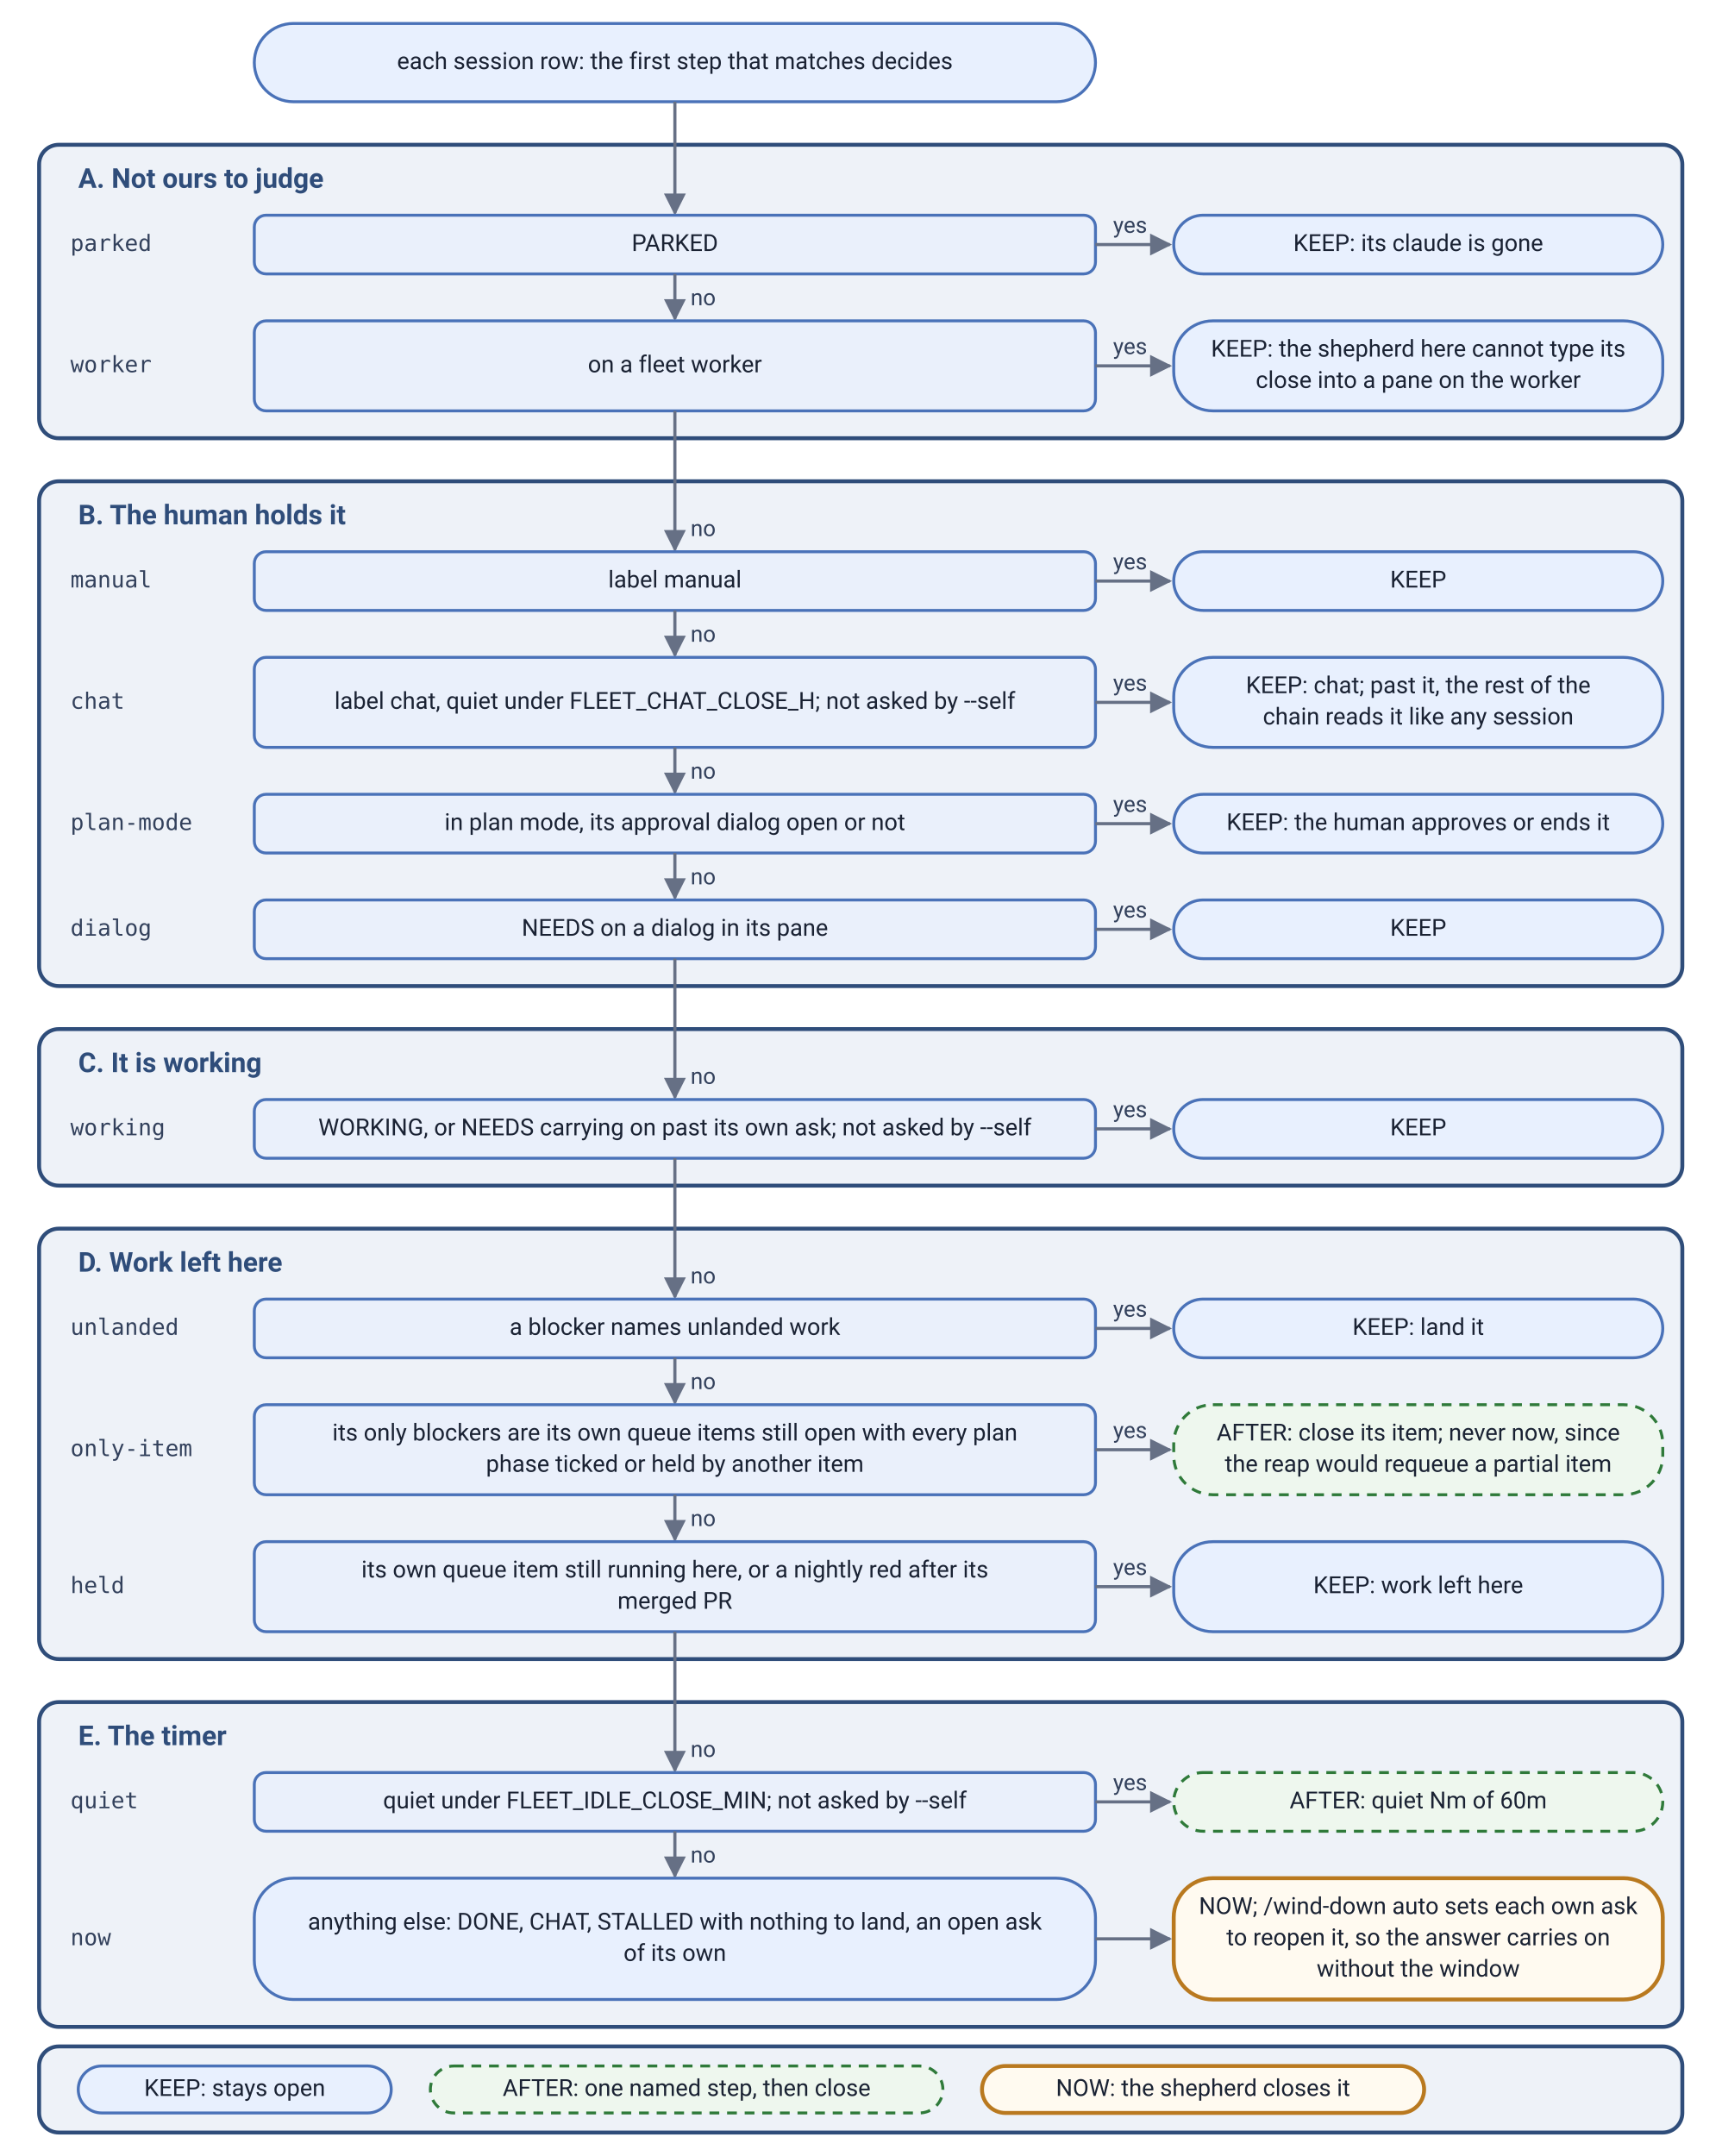
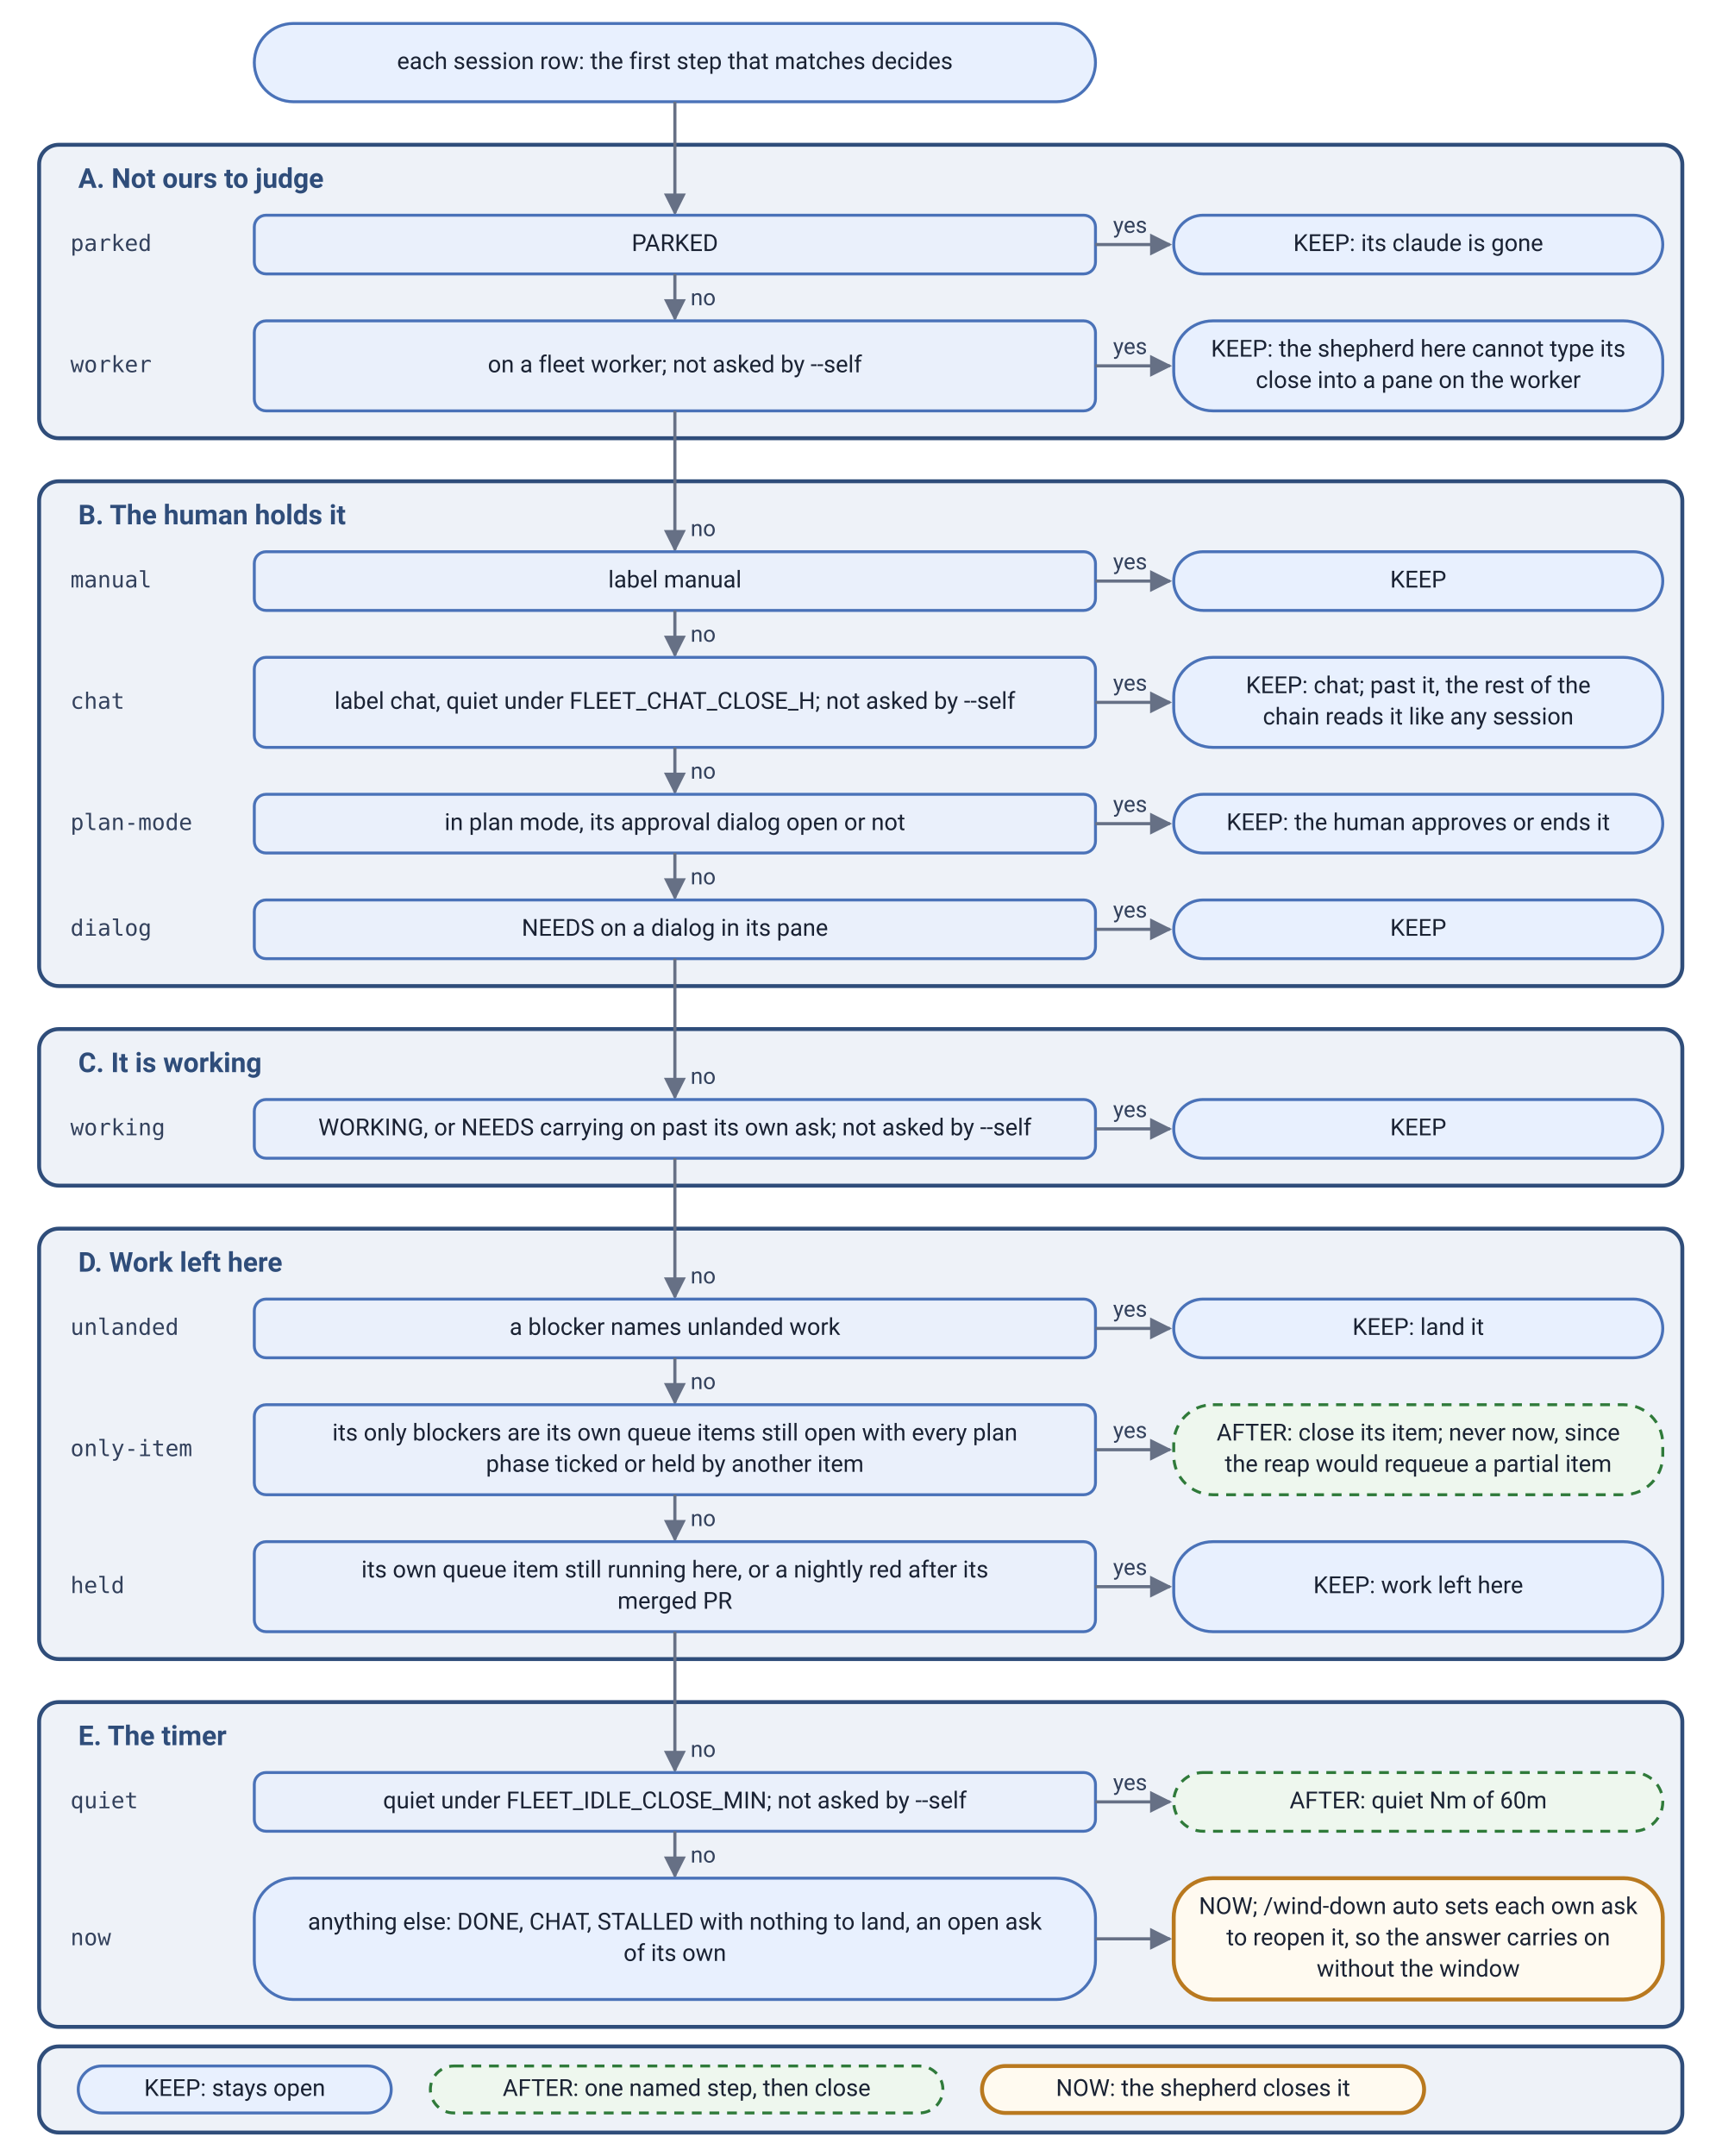
<svg xmlns="http://www.w3.org/2000/svg" viewBox="0 0 880 1102" font-family="-apple-system, BlinkMacSystemFont, Segoe UI, Roboto, Helvetica, Arial, sans-serif">
  <defs>
    <marker id="arrow" viewBox="0 0 10 10" refX="9" refY="5" markerWidth="7" markerHeight="7" orient="auto-start-reverse">
      <path d="M0,0 L10,5 L0,10 z" fill="#667085" />
    </marker>
    <style>
      .lane { fill:#eef2f8; stroke:#2f4d7a; stroke-width:2; }
      .lane-title { font-size:14px; font-weight:600; fill:#2f4d7a; text-anchor:start; }
      .node { fill:#e8f0fe; stroke:#4a72b8; stroke-width:1.5; }
      .decision { fill:#eaf0fb; stroke:#4a72b8; stroke-width:1.5; }
      .keep { fill:#e8f0fe; stroke:#4a72b8; stroke-width:1.5; }
      .after { fill:#eef7ee; stroke:#2f7a3a; stroke-width:1.5; stroke-dasharray:5 4; }
      .now { fill:#fffaf0; stroke:#b9791f; stroke-width:2; }
      .label { font-size:14px; fill:#1a2233; text-anchor:middle; dominant-baseline:middle; }
      .label.sm { font-size:12px; }
      .step { font-size:11.5px; fill:#33415c; dominant-baseline:middle; font-family:ui-monospace, SFMono-Regular, Menlo, Consolas, monospace; }
      .edge { fill:none; stroke:#667085; stroke-width:1.6; marker-end:url(#arrow); }
      .elabel { font-size:11.5px; fill:#33415c; text-anchor:start; }
    </style>
  </defs>
  <rect class="node" x="130" y="12" width="430" height="40" rx="20" />
  <text class="label sm" x="345" y="32">each session row: the first step that matches decides</text>
  <rect class="lane" x="20" y="74" width="840" height="150" rx="10" />
  <text class="lane-title" x="40" y="96">A. Not ours to judge</text>
  <path class="edge" d="M345,52 V109" />
  <text class="step" x="36" y="125">parked</text>
  <rect class="decision" x="130" y="110" width="430" height="30" rx="6" />
  <text class="label sm" x="345" y="125">PARKED</text>
  <path class="edge" d="M560,125 H598" />
  <text class="elabel" x="569" y="119">yes</text>
  <rect class="keep" x="600" y="110" width="250" height="30" rx="15" />
  <text class="label sm" x="725" y="125">KEEP: its claude is gone</text>
  <path class="edge" d="M345,140 V163" />
  <text class="elabel" x="353" y="156">no</text>
  <text class="step" x="36" y="187">worker</text>
  <rect class="decision" x="130" y="164" width="430" height="46" rx="6" />
-   <text class="label sm" x="345" y="187">on a fleet worker</text>
+   <text class="label sm" x="345" y="187">on a fleet worker; not asked by --self</text>
  <path class="edge" d="M560,187 H598" />
  <text class="elabel" x="569" y="181">yes</text>
  <rect class="keep" x="600" y="164" width="250" height="46" rx="20" />
  <text class="label sm" x="725" y="179">KEEP: the shepherd here cannot type its</text>
  <text class="label sm" x="725" y="195">close into a pane on the worker</text>
  <rect class="lane" x="20" y="246" width="840" height="258" rx="10" />
  <text class="lane-title" x="40" y="268">B. The human holds it</text>
  <path class="edge" d="M345,210 V281" />
  <text class="elabel" x="353" y="274">no</text>
  <text class="step" x="36" y="297">manual</text>
  <rect class="decision" x="130" y="282" width="430" height="30" rx="6" />
  <text class="label sm" x="345" y="297">label manual</text>
  <path class="edge" d="M560,297 H598" />
  <text class="elabel" x="569" y="291">yes</text>
  <rect class="keep" x="600" y="282" width="250" height="30" rx="15" />
  <text class="label sm" x="725" y="297">KEEP</text>
  <path class="edge" d="M345,312 V335" />
  <text class="elabel" x="353" y="328">no</text>
  <text class="step" x="36" y="359">chat</text>
  <rect class="decision" x="130" y="336" width="430" height="46" rx="6" />
  <text class="label sm" x="345" y="359">label chat, quiet under FLEET_CHAT_CLOSE_H; not asked by --self</text>
  <path class="edge" d="M560,359 H598" />
  <text class="elabel" x="569" y="353">yes</text>
  <rect class="keep" x="600" y="336" width="250" height="46" rx="20" />
  <text class="label sm" x="725" y="351">KEEP: chat; past it, the rest of the</text>
  <text class="label sm" x="725" y="367">chain reads it like any session</text>
  <path class="edge" d="M345,382 V405" />
  <text class="elabel" x="353" y="398">no</text>
  <text class="step" x="36" y="421">plan-mode</text>
  <rect class="decision" x="130" y="406" width="430" height="30" rx="6" />
  <text class="label sm" x="345" y="421">in plan mode, its approval dialog open or not</text>
  <path class="edge" d="M560,421 H598" />
  <text class="elabel" x="569" y="415">yes</text>
  <rect class="keep" x="600" y="406" width="250" height="30" rx="15" />
  <text class="label sm" x="725" y="421">KEEP: the human approves or ends it</text>
  <path class="edge" d="M345,436 V459" />
  <text class="elabel" x="353" y="452">no</text>
  <text class="step" x="36" y="475">dialog</text>
  <rect class="decision" x="130" y="460" width="430" height="30" rx="6" />
  <text class="label sm" x="345" y="475">NEEDS on a dialog in its pane</text>
  <path class="edge" d="M560,475 H598" />
  <text class="elabel" x="569" y="469">yes</text>
  <rect class="keep" x="600" y="460" width="250" height="30" rx="15" />
  <text class="label sm" x="725" y="475">KEEP</text>
  <rect class="lane" x="20" y="526" width="840" height="80" rx="10" />
  <text class="lane-title" x="40" y="548">C. It is working</text>
  <path class="edge" d="M345,490 V561" />
  <text class="elabel" x="353" y="554">no</text>
  <text class="step" x="36" y="577">working</text>
  <rect class="decision" x="130" y="562" width="430" height="30" rx="6" />
  <text class="label sm" x="345" y="577">WORKING, or NEEDS carrying on past its own ask; not asked by --self</text>
  <path class="edge" d="M560,577 H598" />
  <text class="elabel" x="569" y="571">yes</text>
  <rect class="keep" x="600" y="562" width="250" height="30" rx="15" />
  <text class="label sm" x="725" y="577">KEEP</text>
  <rect class="lane" x="20" y="628" width="840" height="220" rx="10" />
  <text class="lane-title" x="40" y="650">D. Work left here</text>
  <path class="edge" d="M345,592 V663" />
  <text class="elabel" x="353" y="656">no</text>
  <text class="step" x="36" y="679">unlanded</text>
  <rect class="decision" x="130" y="664" width="430" height="30" rx="6" />
  <text class="label sm" x="345" y="679">a blocker names unlanded work</text>
  <path class="edge" d="M560,679 H598" />
  <text class="elabel" x="569" y="673">yes</text>
  <rect class="keep" x="600" y="664" width="250" height="30" rx="15" />
  <text class="label sm" x="725" y="679">KEEP: land it</text>
  <path class="edge" d="M345,694 V717" />
  <text class="elabel" x="353" y="710">no</text>
  <text class="step" x="36" y="741">only-item</text>
  <rect class="decision" x="130" y="718" width="430" height="46" rx="6" />
  <text class="label sm" x="345" y="733">its only blockers are its own queue items still open with every plan</text>
  <text class="label sm" x="345" y="749">phase ticked or held by another item</text>
  <path class="edge" d="M560,741 H598" />
  <text class="elabel" x="569" y="735">yes</text>
  <rect class="after" x="600" y="718" width="250" height="46" rx="20" />
  <text class="label sm" x="725" y="733">AFTER: close its item; never now, since</text>
  <text class="label sm" x="725" y="749">the reap would requeue a partial item</text>
  <path class="edge" d="M345,764 V787" />
  <text class="elabel" x="353" y="780">no</text>
  <text class="step" x="36" y="811">held</text>
  <rect class="decision" x="130" y="788" width="430" height="46" rx="6" />
  <text class="label sm" x="345" y="803">its own queue item still running here, or a nightly red after its</text>
  <text class="label sm" x="345" y="819">merged PR</text>
  <path class="edge" d="M560,811 H598" />
  <text class="elabel" x="569" y="805">yes</text>
  <rect class="keep" x="600" y="788" width="250" height="46" rx="20" />
  <text class="label sm" x="725" y="811">KEEP: work left here</text>
  <rect class="lane" x="20" y="870" width="840" height="166" rx="10" />
  <text class="lane-title" x="40" y="892">E. The timer</text>
  <path class="edge" d="M345,834 V905" />
  <text class="elabel" x="353" y="898">no</text>
  <text class="step" x="36" y="921">quiet</text>
  <rect class="decision" x="130" y="906" width="430" height="30" rx="6" />
  <text class="label sm" x="345" y="921">quiet under FLEET_IDLE_CLOSE_MIN; not asked by --self</text>
  <path class="edge" d="M560,921 H598" />
  <text class="elabel" x="569" y="915">yes</text>
  <rect class="after" x="600" y="906" width="250" height="30" rx="15" />
  <text class="label sm" x="725" y="921">AFTER: quiet Nm of 60m</text>
  <path class="edge" d="M345,936 V959" />
  <text class="elabel" x="353" y="952">no</text>
  <text class="step" x="36" y="991">now</text>
  <rect class="node" x="130" y="960" width="430" height="62" rx="20" />
  <text class="label sm" x="345" y="983">anything else: DONE, CHAT, STALLED with nothing to land, an open ask</text>
  <text class="label sm" x="345" y="999">of its own</text>
  <path class="edge" d="M560,991 H598" />
  <rect class="now" x="600" y="960" width="250" height="62" rx="20" />
  <text class="label sm" x="725" y="975">NOW; /wind-down auto sets each own ask</text>
  <text class="label sm" x="725" y="991">to reopen it, so the answer carries on</text>
  <text class="label sm" x="725" y="1007">without the window</text>
  <rect class="lane" x="20" y="1046" width="840" height="44" rx="10" />
  <rect class="keep" x="40" y="1056" width="160" height="24" rx="12" />
  <text class="label sm" x="120" y="1068">KEEP: stays open</text>
  <rect class="after" x="220" y="1056" width="262" height="24" rx="12" />
  <text class="label sm" x="351" y="1068">AFTER: one named step, then close</text>
  <rect class="now" x="502" y="1056" width="226" height="24" rx="12" />
  <text class="label sm" x="615" y="1068">NOW: the shepherd closes it</text>
</svg>
